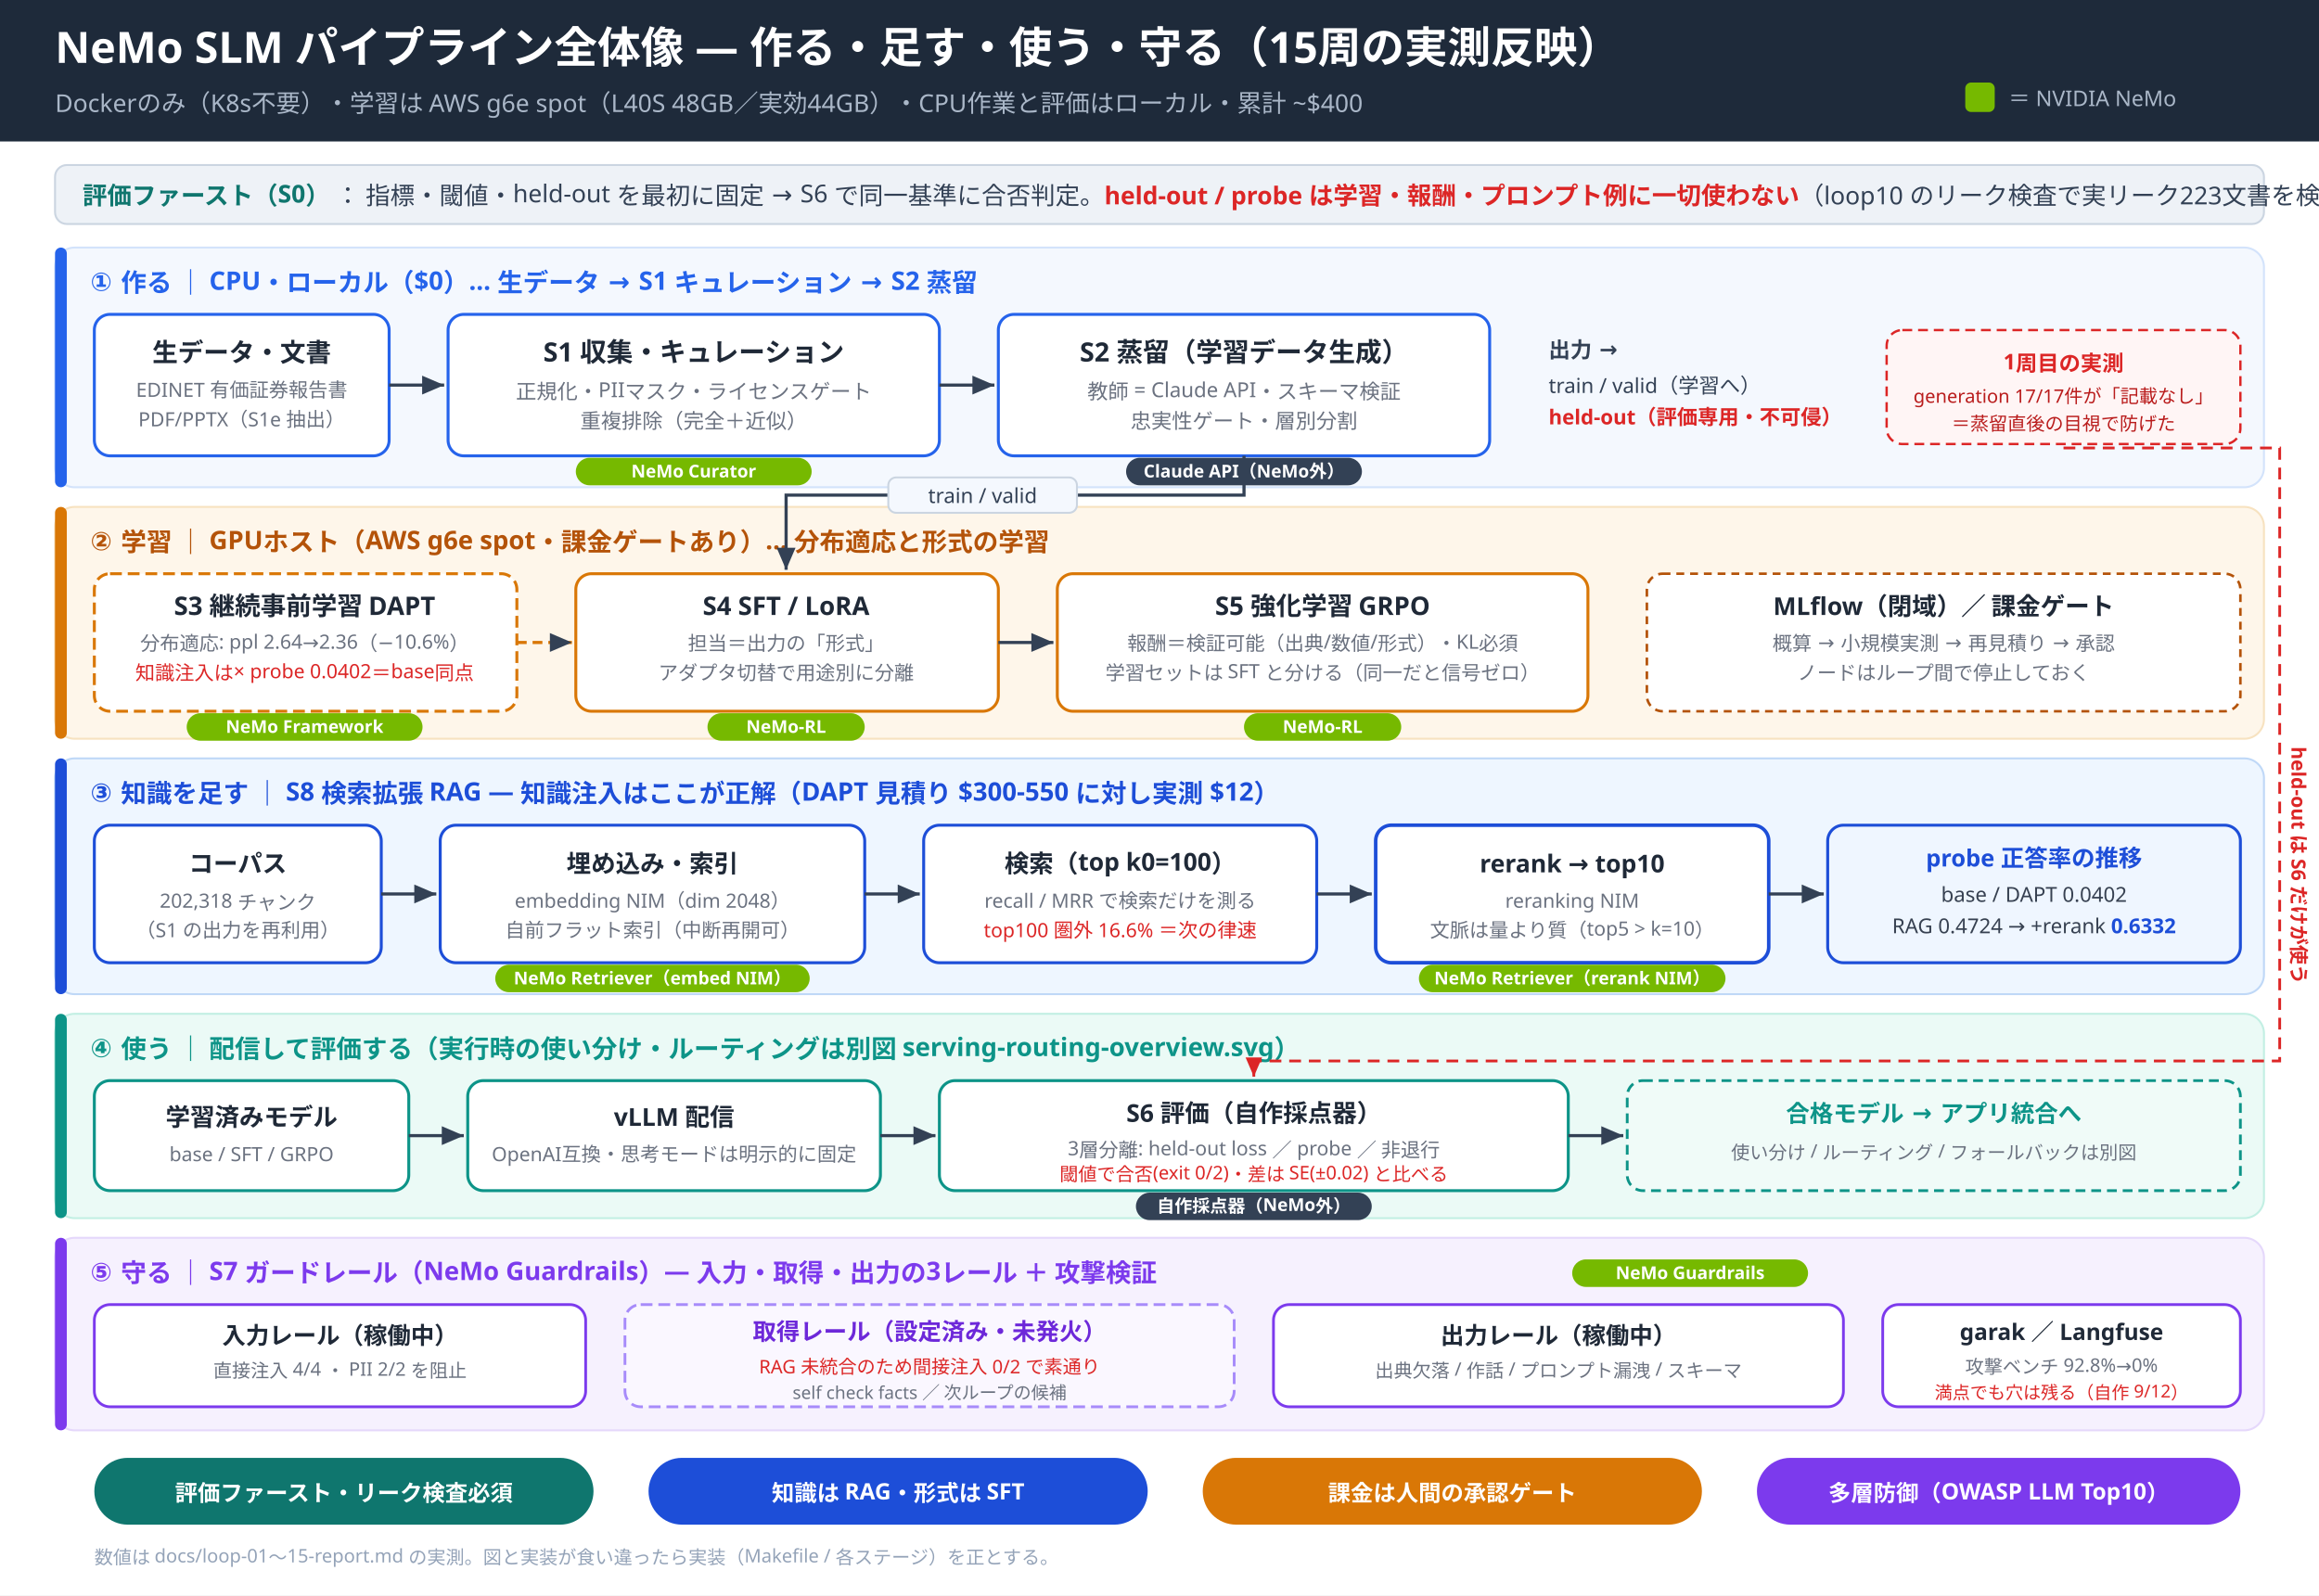
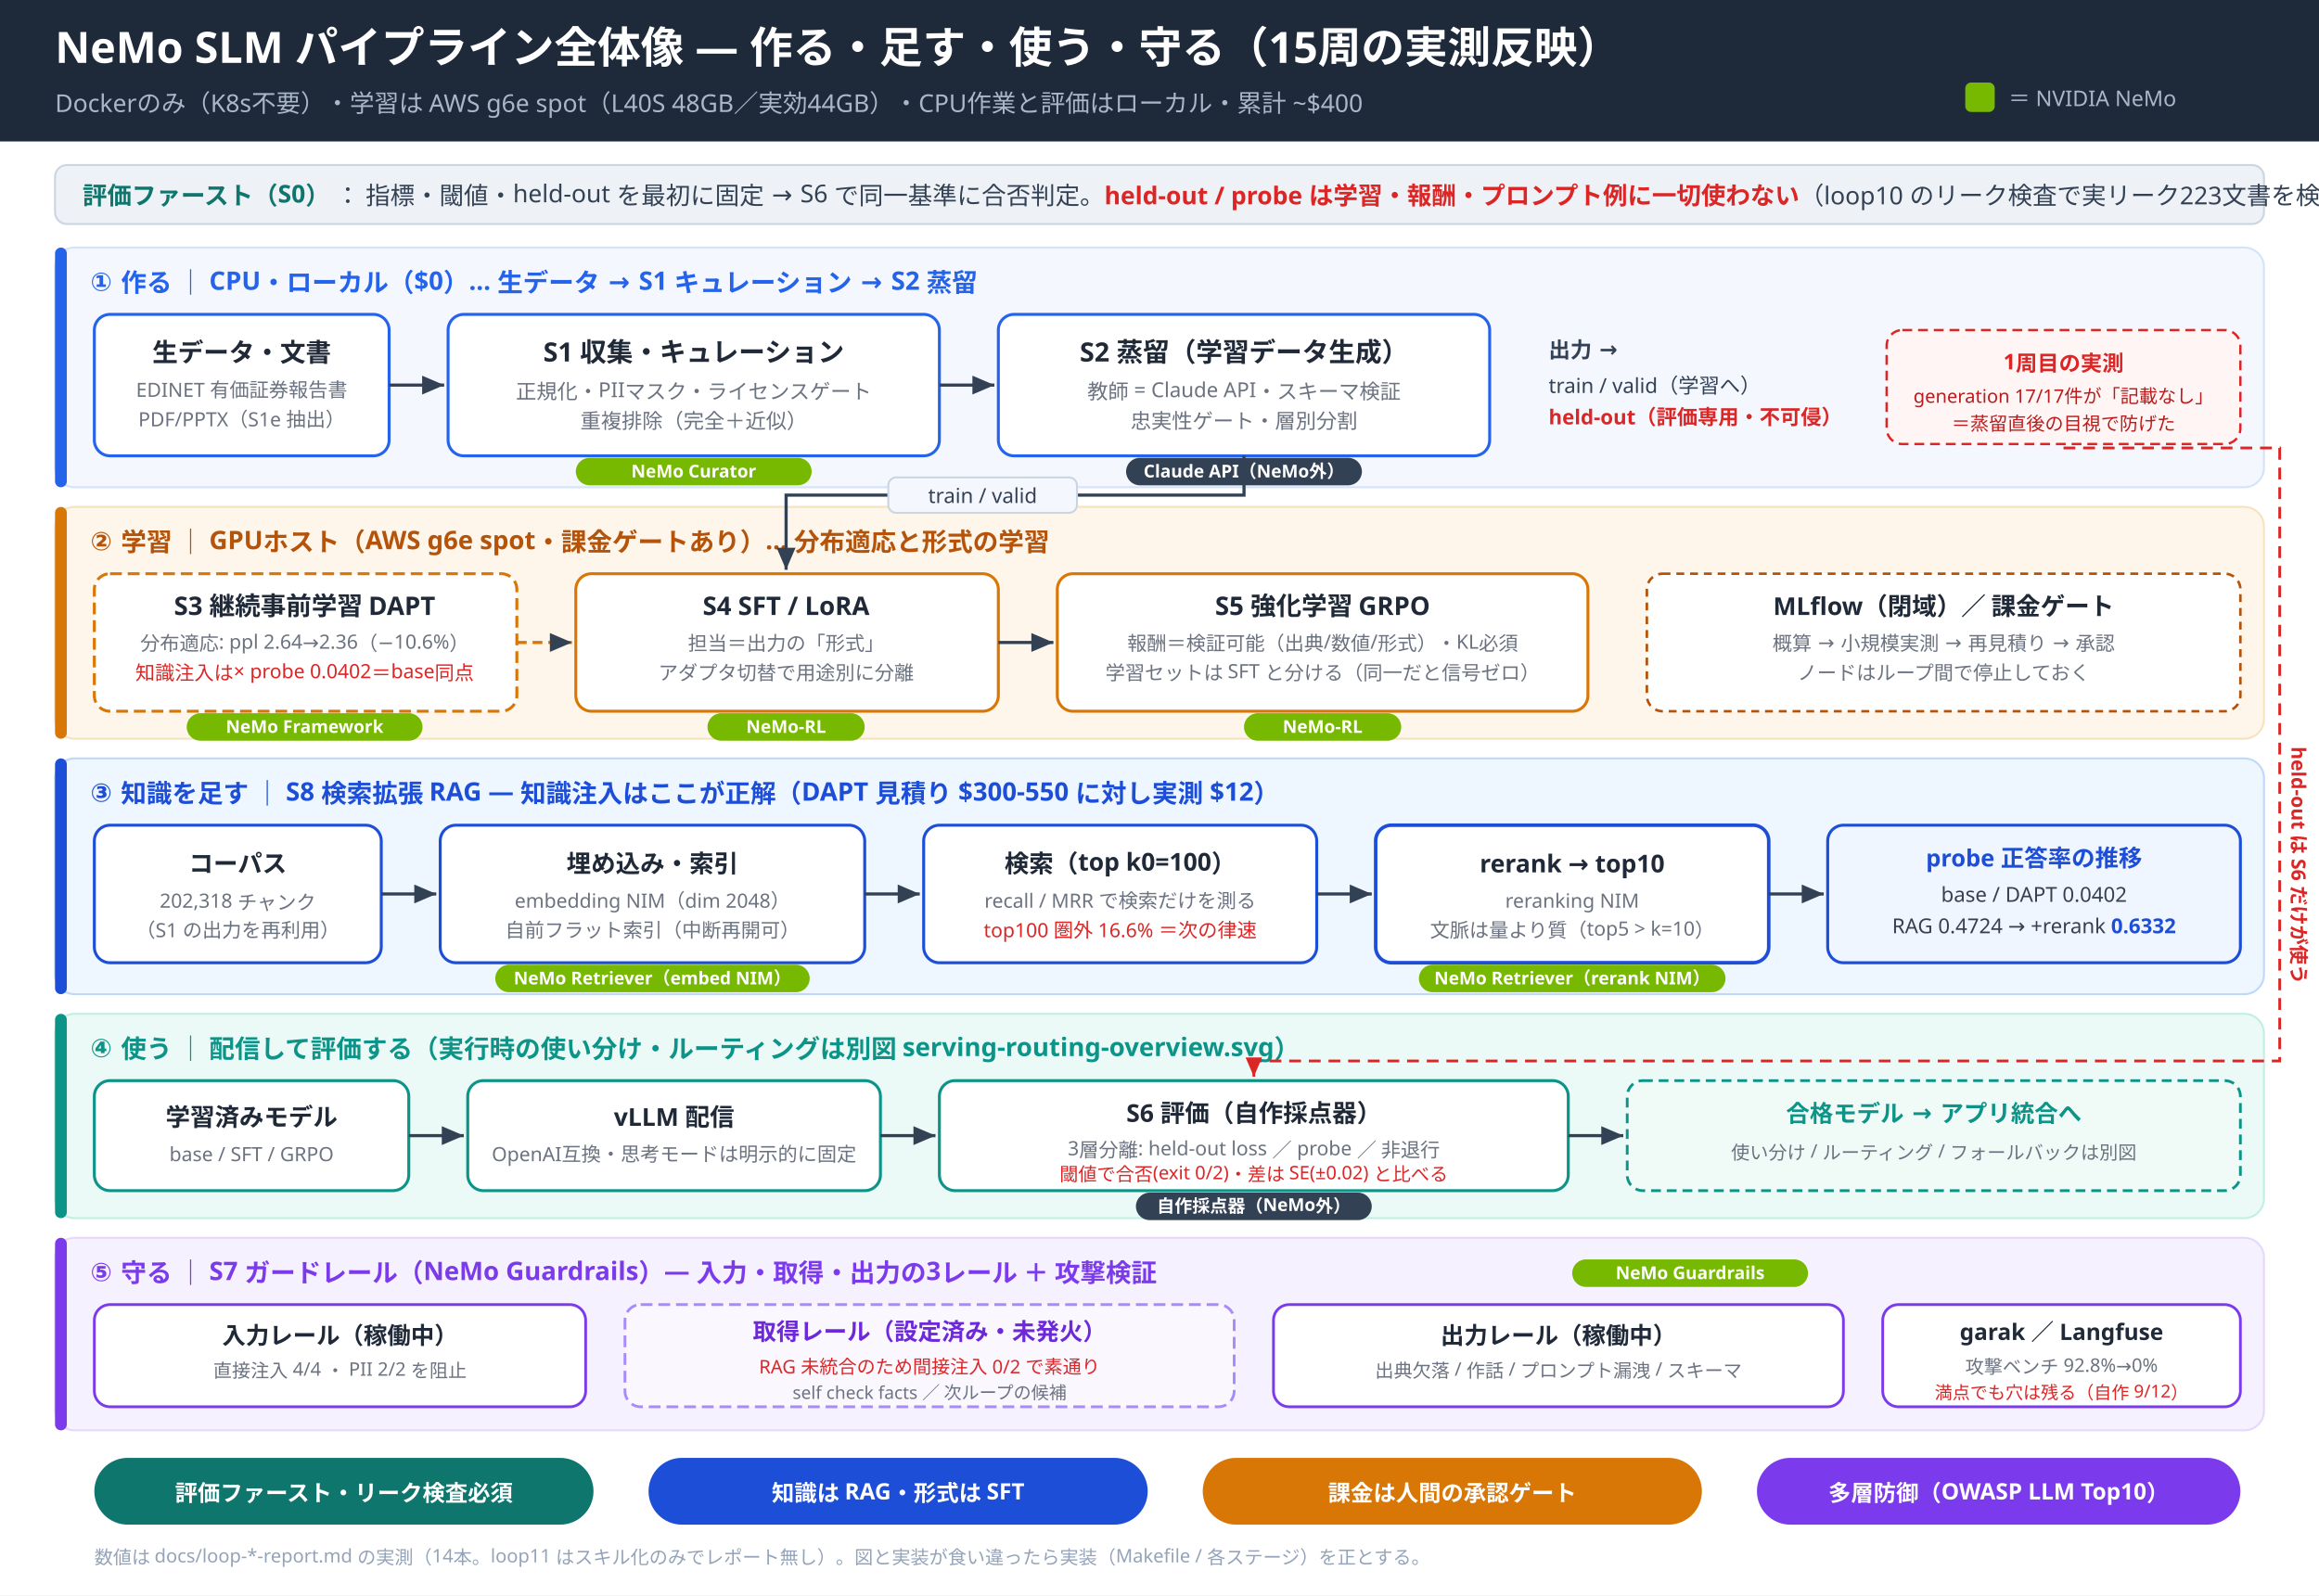
<svg xmlns="http://www.w3.org/2000/svg" viewBox="0 0 1180 812" font-family="'Yu Gothic','Hiragino Sans','Noto Sans JP','Meiryo',sans-serif">
  <defs>
    <marker id="ad" markerWidth="9" markerHeight="9" refX="7" refY="3" orient="auto">
      <path d="M0,0 L7,3 L0,6 Z" fill="#334155" />
    </marker>
    <marker id="ar" markerWidth="9" markerHeight="9" refX="7" refY="3" orient="auto">
      <path d="M0,0 L7,3 L0,6 Z" fill="#DC2626" />
    </marker>
  </defs>
  <rect width="1180" height="812" fill="#FFFFFF" />
  <rect x="0" y="0" width="1180" height="72" fill="#1E2A3A" />
  <text x="28" y="32" fill="#FFFFFF" font-size="22" font-weight="700">NeMo SLM パイプライン全体像 — 作る・足す・使う・守る（15周の実測反映）</text>
  <rect x="1000" y="42" width="15" height="15" rx="3" fill="#76B900" />
  <text x="1022" y="54" fill="#AAB7C8" font-size="11">＝ NVIDIA NeMo</text>
  <text x="28" y="57" fill="#AAB7C8" font-size="12.5">Dockerのみ（K8s不要）・学習は AWS g6e spot（L40S 48GB／実効44GB）・CPU作業と評価はローカル・累計 ~$400</text>
  <rect x="28" y="84" width="1124" height="30" rx="6" fill="#EEF2F7" stroke="#CBD5E1" />
  <text x="42" y="104" font-size="12.5" fill="#334155">
    <tspan font-weight="700" fill="#0F766E">評価ファースト（S0）</tspan> ： 指標・閾値・held-out を最初に固定 → S6 で同一基準に合否判定。<tspan fill="#DC2626" font-weight="700">held-out / probe は学習・報酬・プロンプト例に一切使わない</tspan>（loop10 のリーク検査で実リーク223文書を検出）</text>
  <rect x="28" y="126" width="1124" height="122" rx="10" fill="#F4F8FE" stroke="#D3E3FB" />
  <rect x="28" y="126" width="6" height="122" rx="3" fill="#2563EB" />
  <text x="46" y="148" font-size="13" font-weight="700" fill="#2563EB">① 作る ｜ CPU・ローカル（$0）… 生データ → S1 キュレーション → S2 蒸留</text>
  <rect x="48" y="160" width="150" height="72" rx="8" fill="#FFFFFF" stroke="#2563EB" stroke-width="1.5" />
  <text x="123" y="184" text-anchor="middle" font-size="13" font-weight="600" fill="#1F2937">生データ・文書</text>
  <text x="123" y="202" text-anchor="middle" font-size="10" fill="#6B7280">EDINET 有価証券報告書</text>
  <text x="123" y="217" text-anchor="middle" font-size="10" fill="#6B7280">PDF/PPTX（S1e 抽出）</text>
  <rect x="228" y="160" width="250" height="72" rx="8" fill="#FFFFFF" stroke="#2563EB" stroke-width="1.5" />
  <text x="353" y="184" text-anchor="middle" font-size="13.5" font-weight="600" fill="#1F2937">S1 収集・キュレーション</text>
  <text x="353" y="203" text-anchor="middle" font-size="10.5" fill="#6B7280">正規化・PIIマスク・ライセンスゲート</text>
  <text x="353" y="218" text-anchor="middle" font-size="10.5" fill="#6B7280">重複排除（完全＋近似）</text>
  <rect x="508" y="160" width="250" height="72" rx="8" fill="#FFFFFF" stroke="#2563EB" stroke-width="1.5" />
  <text x="633" y="184" text-anchor="middle" font-size="13.5" font-weight="600" fill="#1F2937">S2 蒸留（学習データ生成）</text>
  <text x="633" y="203" text-anchor="middle" font-size="10.5" fill="#6B7280">教師 = Claude API・スキーマ検証</text>
  <text x="633" y="218" text-anchor="middle" font-size="10.5" fill="#6B7280">忠実性ゲート・層別分割</text>
  <text x="788" y="182" font-size="11" fill="#334155" font-weight="600">出力 →</text>
  <text x="788" y="200" font-size="10.5" fill="#334155">train / valid（学習へ）</text>
  <text x="788" y="216" font-size="10.5" fill="#DC2626" font-weight="600">held-out（評価専用・不可侵）</text>
  <rect x="960" y="168" width="180" height="58" rx="8" fill="#FFF5F5" stroke="#DC2626" stroke-width="1.2" stroke-dasharray="5 3" />
  <text x="1050" y="188" text-anchor="middle" font-size="11" font-weight="700" fill="#DC2626">1周目の実測</text>
  <text x="1050" y="205" text-anchor="middle" font-size="9.5" fill="#B91C1C">generation 17/17件が「記載なし」</text>
  <text x="1050" y="219" text-anchor="middle" font-size="9.5" fill="#B91C1C">＝蒸留直後の目視で防げた</text>
  <line x1="198" y1="196" x2="226" y2="196" stroke="#334155" stroke-width="1.6" marker-end="url(#ad)" />
  <line x1="478" y1="196" x2="506" y2="196" stroke="#334155" stroke-width="1.6" marker-end="url(#ad)" />
  <rect x="28" y="258" width="1124" height="118" rx="10" fill="#FEF6EA" stroke="#F7E2C0" />
  <rect x="28" y="258" width="6" height="118" rx="3" fill="#D97706" />
  <text x="46" y="280" font-size="13" font-weight="700" fill="#B45309">② 学習 ｜ GPUホスト（AWS g6e spot・課金ゲートあり）… 分布適応と形式の学習</text>
  <rect x="48" y="292" width="215" height="70" rx="8" fill="#FFFFFF" stroke="#D97706" stroke-width="1.5" stroke-dasharray="6 3" />
  <text x="155" y="313" text-anchor="middle" font-size="13" font-weight="600" fill="#1F2937">S3 継続事前学習 DAPT</text>
  <text x="155" y="331" text-anchor="middle" font-size="10" fill="#6B7280">分布適応: ppl 2.64→2.36（−10.6%）</text>
  <text x="155" y="346" text-anchor="middle" font-size="10" fill="#DC2626">知識注入は× probe 0.0402＝base同点</text>
  <rect x="293" y="292" width="215" height="70" rx="8" fill="#FFFFFF" stroke="#D97706" stroke-width="1.5" />
  <text x="400" y="313" text-anchor="middle" font-size="13" font-weight="600" fill="#1F2937">S4 SFT / LoRA</text>
  <text x="400" y="331" text-anchor="middle" font-size="10" fill="#6B7280">担当＝出力の「形式」</text>
  <text x="400" y="346" text-anchor="middle" font-size="10" fill="#6B7280">アダプタ切替で用途別に分離</text>
  <rect x="538" y="292" width="270" height="70" rx="8" fill="#FFFFFF" stroke="#D97706" stroke-width="1.5" />
  <text x="673" y="313" text-anchor="middle" font-size="13" font-weight="600" fill="#1F2937">S5 強化学習 GRPO</text>
  <text x="673" y="331" text-anchor="middle" font-size="10" fill="#6B7280">報酬＝検証可能（出典/数値/形式）・KL必須</text>
  <text x="673" y="346" text-anchor="middle" font-size="10" fill="#6B7280">学習セットは SFT と分ける（同一だと信号ゼロ）</text>
  <rect x="838" y="292" width="302" height="70" rx="8" fill="#FFFFFF" stroke="#B45309" stroke-width="1.3" stroke-dasharray="4 3" />
  <text x="989" y="313" text-anchor="middle" font-size="12.5" font-weight="600" fill="#1F2937">MLflow（閉域）／ 課金ゲート</text>
  <text x="989" y="331" text-anchor="middle" font-size="10" fill="#6B7280">概算 → 小規模実測 → 再見積り → 承認</text>
  <text x="989" y="346" text-anchor="middle" font-size="10" fill="#6B7280">ノードはループ間で停止しておく</text>
  <line x1="263" y1="327" x2="291" y2="327" stroke="#D97706" stroke-width="1.6" stroke-dasharray="5 3" marker-end="url(#ad)" />
  <line x1="508" y1="327" x2="536" y2="327" stroke="#334155" stroke-width="1.6" marker-end="url(#ad)" />
  <path d="M633,232 L633,252 L400,252 L400,290" fill="none" stroke="#334155" stroke-width="1.6" marker-end="url(#ad)" />
  <rect x="452" y="243" width="96" height="18" rx="4" fill="#F4F8FE" stroke="#CBD5E1" />
  <text x="500" y="256" text-anchor="middle" font-size="10.5" fill="#334155">train / valid</text>
  <rect x="28" y="386" width="1124" height="120" rx="10" fill="#EEF6FF" stroke="#BFD8F7" />
  <rect x="28" y="386" width="6" height="120" rx="3" fill="#1D4ED8" />
  <text x="46" y="408" font-size="13" font-weight="700" fill="#1D4ED8">③ 知識を足す ｜ S8 検索拡張 RAG — 知識注入はここが正解（DAPT 見積り $300-550 に対し実測 $12）</text>
  <rect x="48" y="420" width="146" height="70" rx="8" fill="#FFFFFF" stroke="#1D4ED8" stroke-width="1.5" />
  <text x="121" y="444" text-anchor="middle" font-size="12.5" font-weight="600" fill="#1F2937">コーパス</text>
  <text x="121" y="462" text-anchor="middle" font-size="10" fill="#6B7280">202,318 チャンク</text>
  <text x="121" y="477" text-anchor="middle" font-size="10" fill="#6B7280">（S1 の出力を再利用）</text>
  <rect x="224" y="420" width="216" height="70" rx="8" fill="#FFFFFF" stroke="#1D4ED8" stroke-width="1.5" />
  <text x="332" y="444" text-anchor="middle" font-size="12.5" font-weight="600" fill="#1F2937">埋め込み・索引</text>
  <text x="332" y="462" text-anchor="middle" font-size="10" fill="#6B7280">embedding NIM（dim 2048）</text>
  <text x="332" y="477" text-anchor="middle" font-size="10" fill="#6B7280">自前フラット索引（中断再開可）</text>
  <rect x="470" y="420" width="200" height="70" rx="8" fill="#FFFFFF" stroke="#1D4ED8" stroke-width="1.5" />
  <text x="570" y="444" text-anchor="middle" font-size="12.5" font-weight="600" fill="#1F2937">検索（top k0=100）</text>
  <text x="570" y="462" text-anchor="middle" font-size="10" fill="#6B7280">recall / MRR で検索だけを測る</text>
  <text x="570" y="477" text-anchor="middle" font-size="10" fill="#DC2626">top100 圏外 16.6% ＝次の律速</text>
  <rect x="700" y="420" width="200" height="70" rx="8" fill="#FFFFFF" stroke="#1D4ED8" stroke-width="1.8" />
  <text x="800" y="444" text-anchor="middle" font-size="12.5" font-weight="600" fill="#1F2937">rerank → top10</text>
  <text x="800" y="462" text-anchor="middle" font-size="10" fill="#6B7280">reranking NIM</text>
  <text x="800" y="477" text-anchor="middle" font-size="10" fill="#6B7280">文脈は量より質（top5 &gt; k=10）</text>
  <rect x="930" y="420" width="210" height="70" rx="8" fill="#EFF6FF" stroke="#1D4ED8" stroke-width="1.5" />
  <text x="1035" y="441" text-anchor="middle" font-size="12" font-weight="700" fill="#1D4ED8">probe 正答率の推移</text>
  <text x="1035" y="459" text-anchor="middle" font-size="10.5" fill="#374151">base / DAPT 0.0402</text>
  <text x="1035" y="475" text-anchor="middle" font-size="10.5" fill="#374151">RAG 0.4724 → +rerank <tspan font-weight="700" fill="#1D4ED8">0.6332</tspan>
  </text>
  <line x1="194" y1="455" x2="222" y2="455" stroke="#334155" stroke-width="1.6" marker-end="url(#ad)" />
  <line x1="440" y1="455" x2="468" y2="455" stroke="#334155" stroke-width="1.6" marker-end="url(#ad)" />
  <line x1="670" y1="455" x2="698" y2="455" stroke="#334155" stroke-width="1.6" marker-end="url(#ad)" />
  <line x1="900" y1="455" x2="928" y2="455" stroke="#334155" stroke-width="1.6" marker-end="url(#ad)" />
  <rect x="28" y="516" width="1124" height="104" rx="10" fill="#EBFAF6" stroke="#C2EFE3" />
  <rect x="28" y="516" width="6" height="104" rx="3" fill="#0D9488" />
  <text x="46" y="538" font-size="13" font-weight="700" fill="#0D9488">④ 使う ｜ 配信して評価する（実行時の使い分け・ルーティングは別図 serving-routing-overview.svg）</text>
  <rect x="48" y="550" width="160" height="56" rx="8" fill="#FFFFFF" stroke="#0D9488" stroke-width="1.5" />
  <text x="128" y="573" text-anchor="middle" font-size="12.5" font-weight="600" fill="#1F2937">学習済みモデル</text>
  <text x="128" y="591" text-anchor="middle" font-size="10" fill="#6B7280">base / SFT / GRPO</text>
  <rect x="238" y="550" width="210" height="56" rx="8" fill="#FFFFFF" stroke="#0D9488" stroke-width="1.5" />
  <text x="343" y="573" text-anchor="middle" font-size="12.5" font-weight="600" fill="#1F2937">vLLM 配信</text>
  <text x="343" y="591" text-anchor="middle" font-size="10" fill="#6B7280">OpenAI互換・思考モードは明示的に固定</text>
  <rect x="478" y="550" width="320" height="56" rx="8" fill="#FFFFFF" stroke="#0D9488" stroke-width="1.5" />
  <text x="638" y="571" text-anchor="middle" font-size="12.5" font-weight="600" fill="#1F2937">S6 評価（自作採点器）</text>
  <text x="638" y="588" text-anchor="middle" font-size="10" fill="#6B7280">3層分離: held-out loss ／ probe ／ 非退行</text>
  <text x="638" y="601" text-anchor="middle" font-size="9.5" fill="#DC2626">閾値で合否(exit 0/2)・差は SE(±0.02) と比べる</text>
  <rect x="828" y="550" width="312" height="56" rx="8" fill="#F0FBF8" stroke="#0D9488" stroke-width="1.4" stroke-dasharray="5 3" />
  <text x="984" y="571" text-anchor="middle" font-size="12" font-weight="600" fill="#0D9488">合格モデル → アプリ統合へ</text>
  <text x="984" y="590" text-anchor="middle" font-size="9.5" fill="#6B7280">使い分け / ルーティング / フォールバックは別図</text>
  <line x1="208" y1="578" x2="236" y2="578" stroke="#334155" stroke-width="1.6" marker-end="url(#ad)" />
  <line x1="448" y1="578" x2="476" y2="578" stroke="#334155" stroke-width="1.6" marker-end="url(#ad)" />
  <line x1="798" y1="578" x2="826" y2="578" stroke="#334155" stroke-width="1.6" marker-end="url(#ad)" />
  <path d="M1050,228 L1160,228 L1160,540 L638,540 L638,548" fill="none" stroke="#DC2626" stroke-width="1.4" stroke-dasharray="6 4" marker-end="url(#ar)" />
  <text x="1166" y="380" font-size="10" fill="#DC2626" font-weight="600" transform="rotate(90 1166 380)">held-out は S6 だけが使う</text>
  <rect x="28" y="630" width="1124" height="98" rx="10" fill="#F6F1FE" stroke="#E5D8FB" />
  <rect x="28" y="630" width="6" height="98" rx="3" fill="#7C3AED" />
  <text x="46" y="652" font-size="13" font-weight="700" fill="#7C3AED">⑤ 守る ｜ S7 ガードレール（NeMo Guardrails）— 入力・取得・出力の3レール ＋ 攻撃検証</text>
  <rect x="48" y="664" width="250" height="52" rx="8" fill="#FFFFFF" stroke="#7C3AED" stroke-width="1.4" />
  <text x="173" y="684" text-anchor="middle" font-size="12" font-weight="600" fill="#1F2937">入力レール（稼働中）</text>
  <text x="173" y="701" text-anchor="middle" font-size="9.5" fill="#6B7280">直接注入 4/4 ・ PII 2/2 を阻止</text>
  <rect x="318" y="664" width="310" height="52" rx="8" fill="#FAF7FF" stroke="#A78BFA" stroke-width="1.4" stroke-dasharray="6 3" />
  <text x="473" y="682" text-anchor="middle" font-size="12" font-weight="600" fill="#6D28D9">取得レール（設定済み・未発火）</text>
  <text x="473" y="699" text-anchor="middle" font-size="9.5" fill="#DC2626">RAG 未統合のため間接注入 0/2 で素通り</text>
  <text x="473" y="712" text-anchor="middle" font-size="9" fill="#6B7280">self check facts ／ 次ループの候補</text>
  <rect x="648" y="664" width="290" height="52" rx="8" fill="#FFFFFF" stroke="#7C3AED" stroke-width="1.4" />
  <text x="793" y="684" text-anchor="middle" font-size="12" font-weight="600" fill="#1F2937">出力レール（稼働中）</text>
  <text x="793" y="701" text-anchor="middle" font-size="9.5" fill="#6B7280">出典欠落 / 作話 / プロンプト漏洩 / スキーマ</text>
  <rect x="958" y="664" width="182" height="52" rx="8" fill="#FFFFFF" stroke="#7C3AED" stroke-width="1.4" />
  <text x="1049" y="682" text-anchor="middle" font-size="11.5" font-weight="600" fill="#1F2937">garak ／ Langfuse</text>
  <text x="1049" y="699" text-anchor="middle" font-size="9.5" fill="#6B7280">攻撃ベンチ 92.8%→0%</text>
  <text x="1049" y="712" text-anchor="middle" font-size="9" fill="#DC2626">満点でも穴は残る（自作 9/12）</text>
  <g font-size="11.5" font-weight="600">
    <rect x="48" y="742" width="254" height="34" rx="17" fill="#0F766E" />
    <text x="175" y="764" text-anchor="middle" fill="#FFFFFF">評価ファースト・リーク検査必須</text>
    <rect x="330" y="742" width="254" height="34" rx="17" fill="#1D4ED8" />
    <text x="457" y="764" text-anchor="middle" fill="#FFFFFF">知識は RAG・形式は SFT</text>
    <rect x="612" y="742" width="254" height="34" rx="17" fill="#D97706" />
    <text x="739" y="764" text-anchor="middle" fill="#FFFFFF">課金は人間の承認ゲート</text>
    <rect x="894" y="742" width="246" height="34" rx="17" fill="#7C3AED" />
    <text x="1017" y="764" text-anchor="middle" fill="#FFFFFF">多層防御（OWASP LLM Top10）</text>
  </g>
-   <text x="48" y="796" font-size="9.5" fill="#94A3B8">数値は docs/loop-01〜15-report.md の実測。図と実装が食い違ったら実装（Makefile / 各ステージ）を正とする。</text>
+   <text x="48" y="796" font-size="9.5" fill="#94A3B8">数値は docs/loop-*-report.md の実測（14本。loop11 はスキル化のみでレポート無し）。図と実装が食い違ったら実装（Makefile / 各ステージ）を正とする。</text>
  <g fill="#FFFFFF" font-weight="600" text-anchor="middle">
    <rect x="293" y="233" width="120" height="14" rx="7" fill="#76B900" />
    <text x="353" y="243" font-size="9">NeMo Curator</text>
    <rect x="573" y="233" width="120" height="14" rx="7" fill="#334155" />
    <text x="633" y="243" font-size="9">Claude API（NeMo外）</text>
    <rect x="95" y="363" width="120" height="14" rx="7" fill="#76B900" />
    <text x="155" y="373" font-size="9">NeMo Framework</text>
    <rect x="360" y="363" width="80" height="14" rx="7" fill="#76B900" />
    <text x="400" y="373" font-size="9">NeMo-RL</text>
    <rect x="633" y="363" width="80" height="14" rx="7" fill="#76B900" />
    <text x="673" y="373" font-size="9">NeMo-RL</text>
    <rect x="252" y="491" width="160" height="14" rx="7" fill="#76B900" />
    <text x="332" y="501" font-size="9">NeMo Retriever（embed NIM）</text>
    <rect x="722" y="491" width="156" height="14" rx="7" fill="#76B900" />
    <text x="800" y="501" font-size="9">NeMo Retriever（rerank NIM）</text>
    <rect x="578" y="607" width="120" height="14" rx="7" fill="#334155" />
    <text x="638" y="617" font-size="9">自作採点器（NeMo外）</text>
    <rect x="800" y="641" width="120" height="14" rx="7" fill="#76B900" />
    <text x="860" y="651" font-size="9">NeMo Guardrails</text>
  </g>
</svg>
